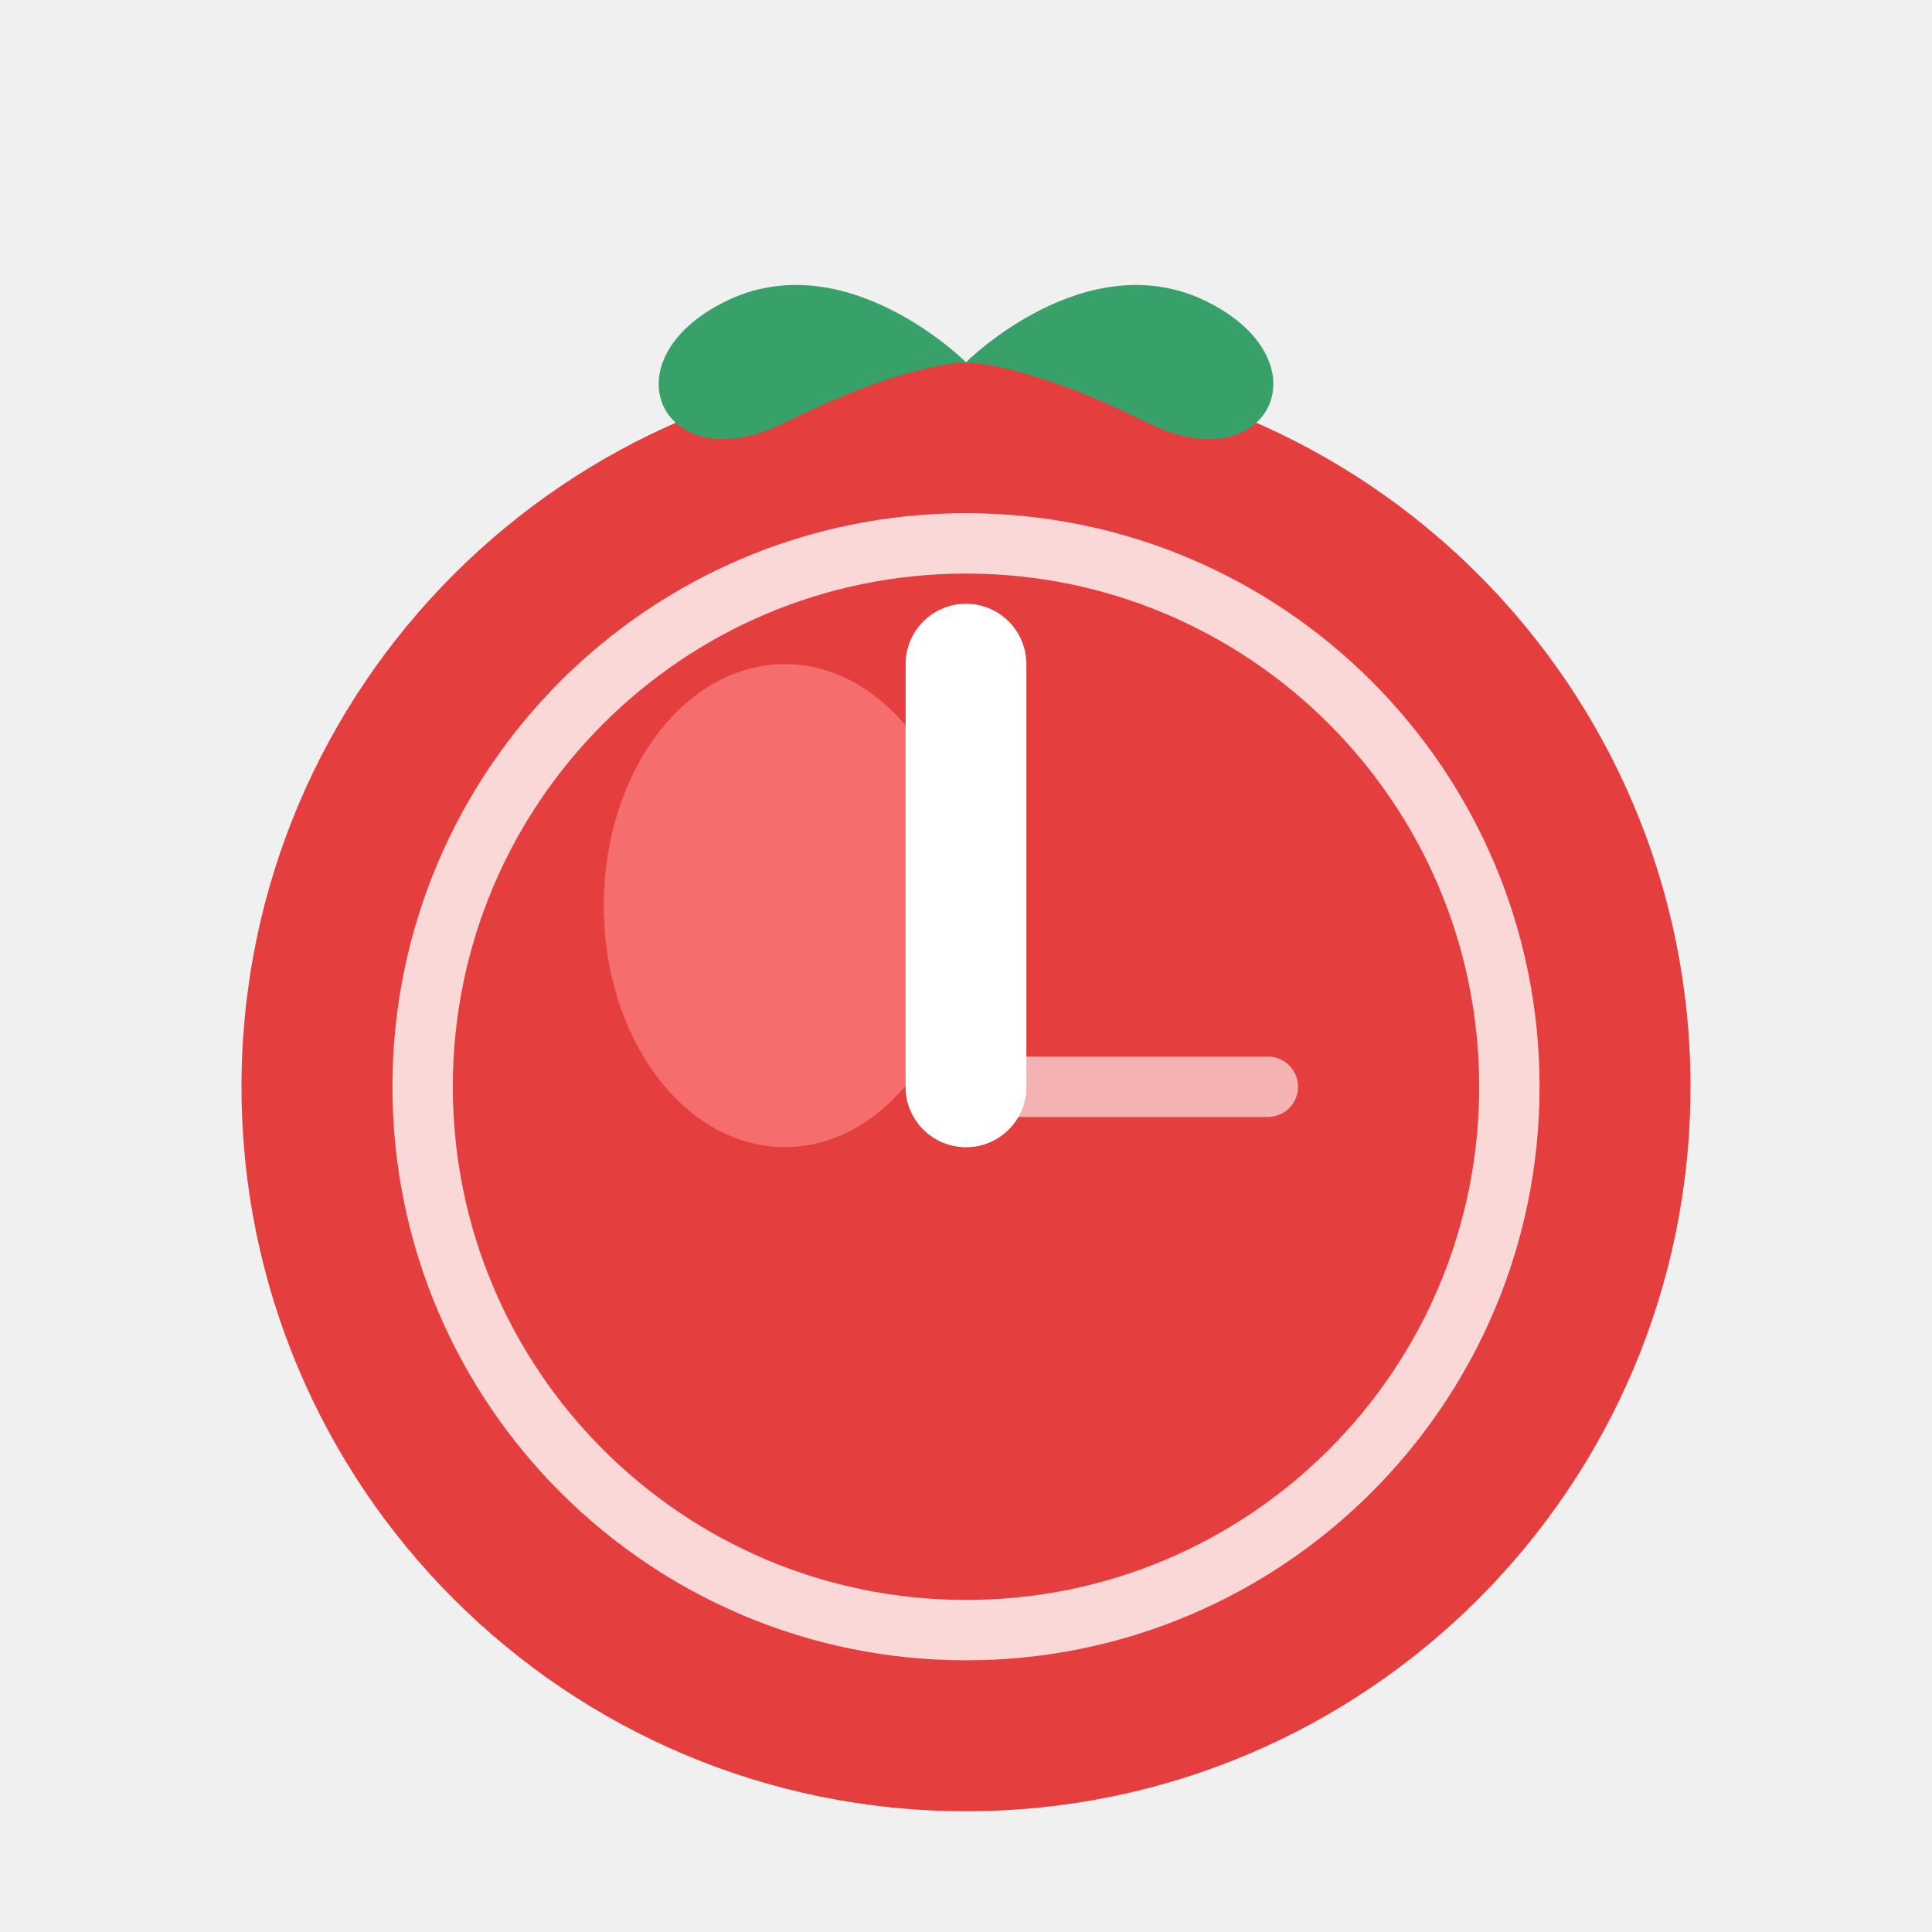
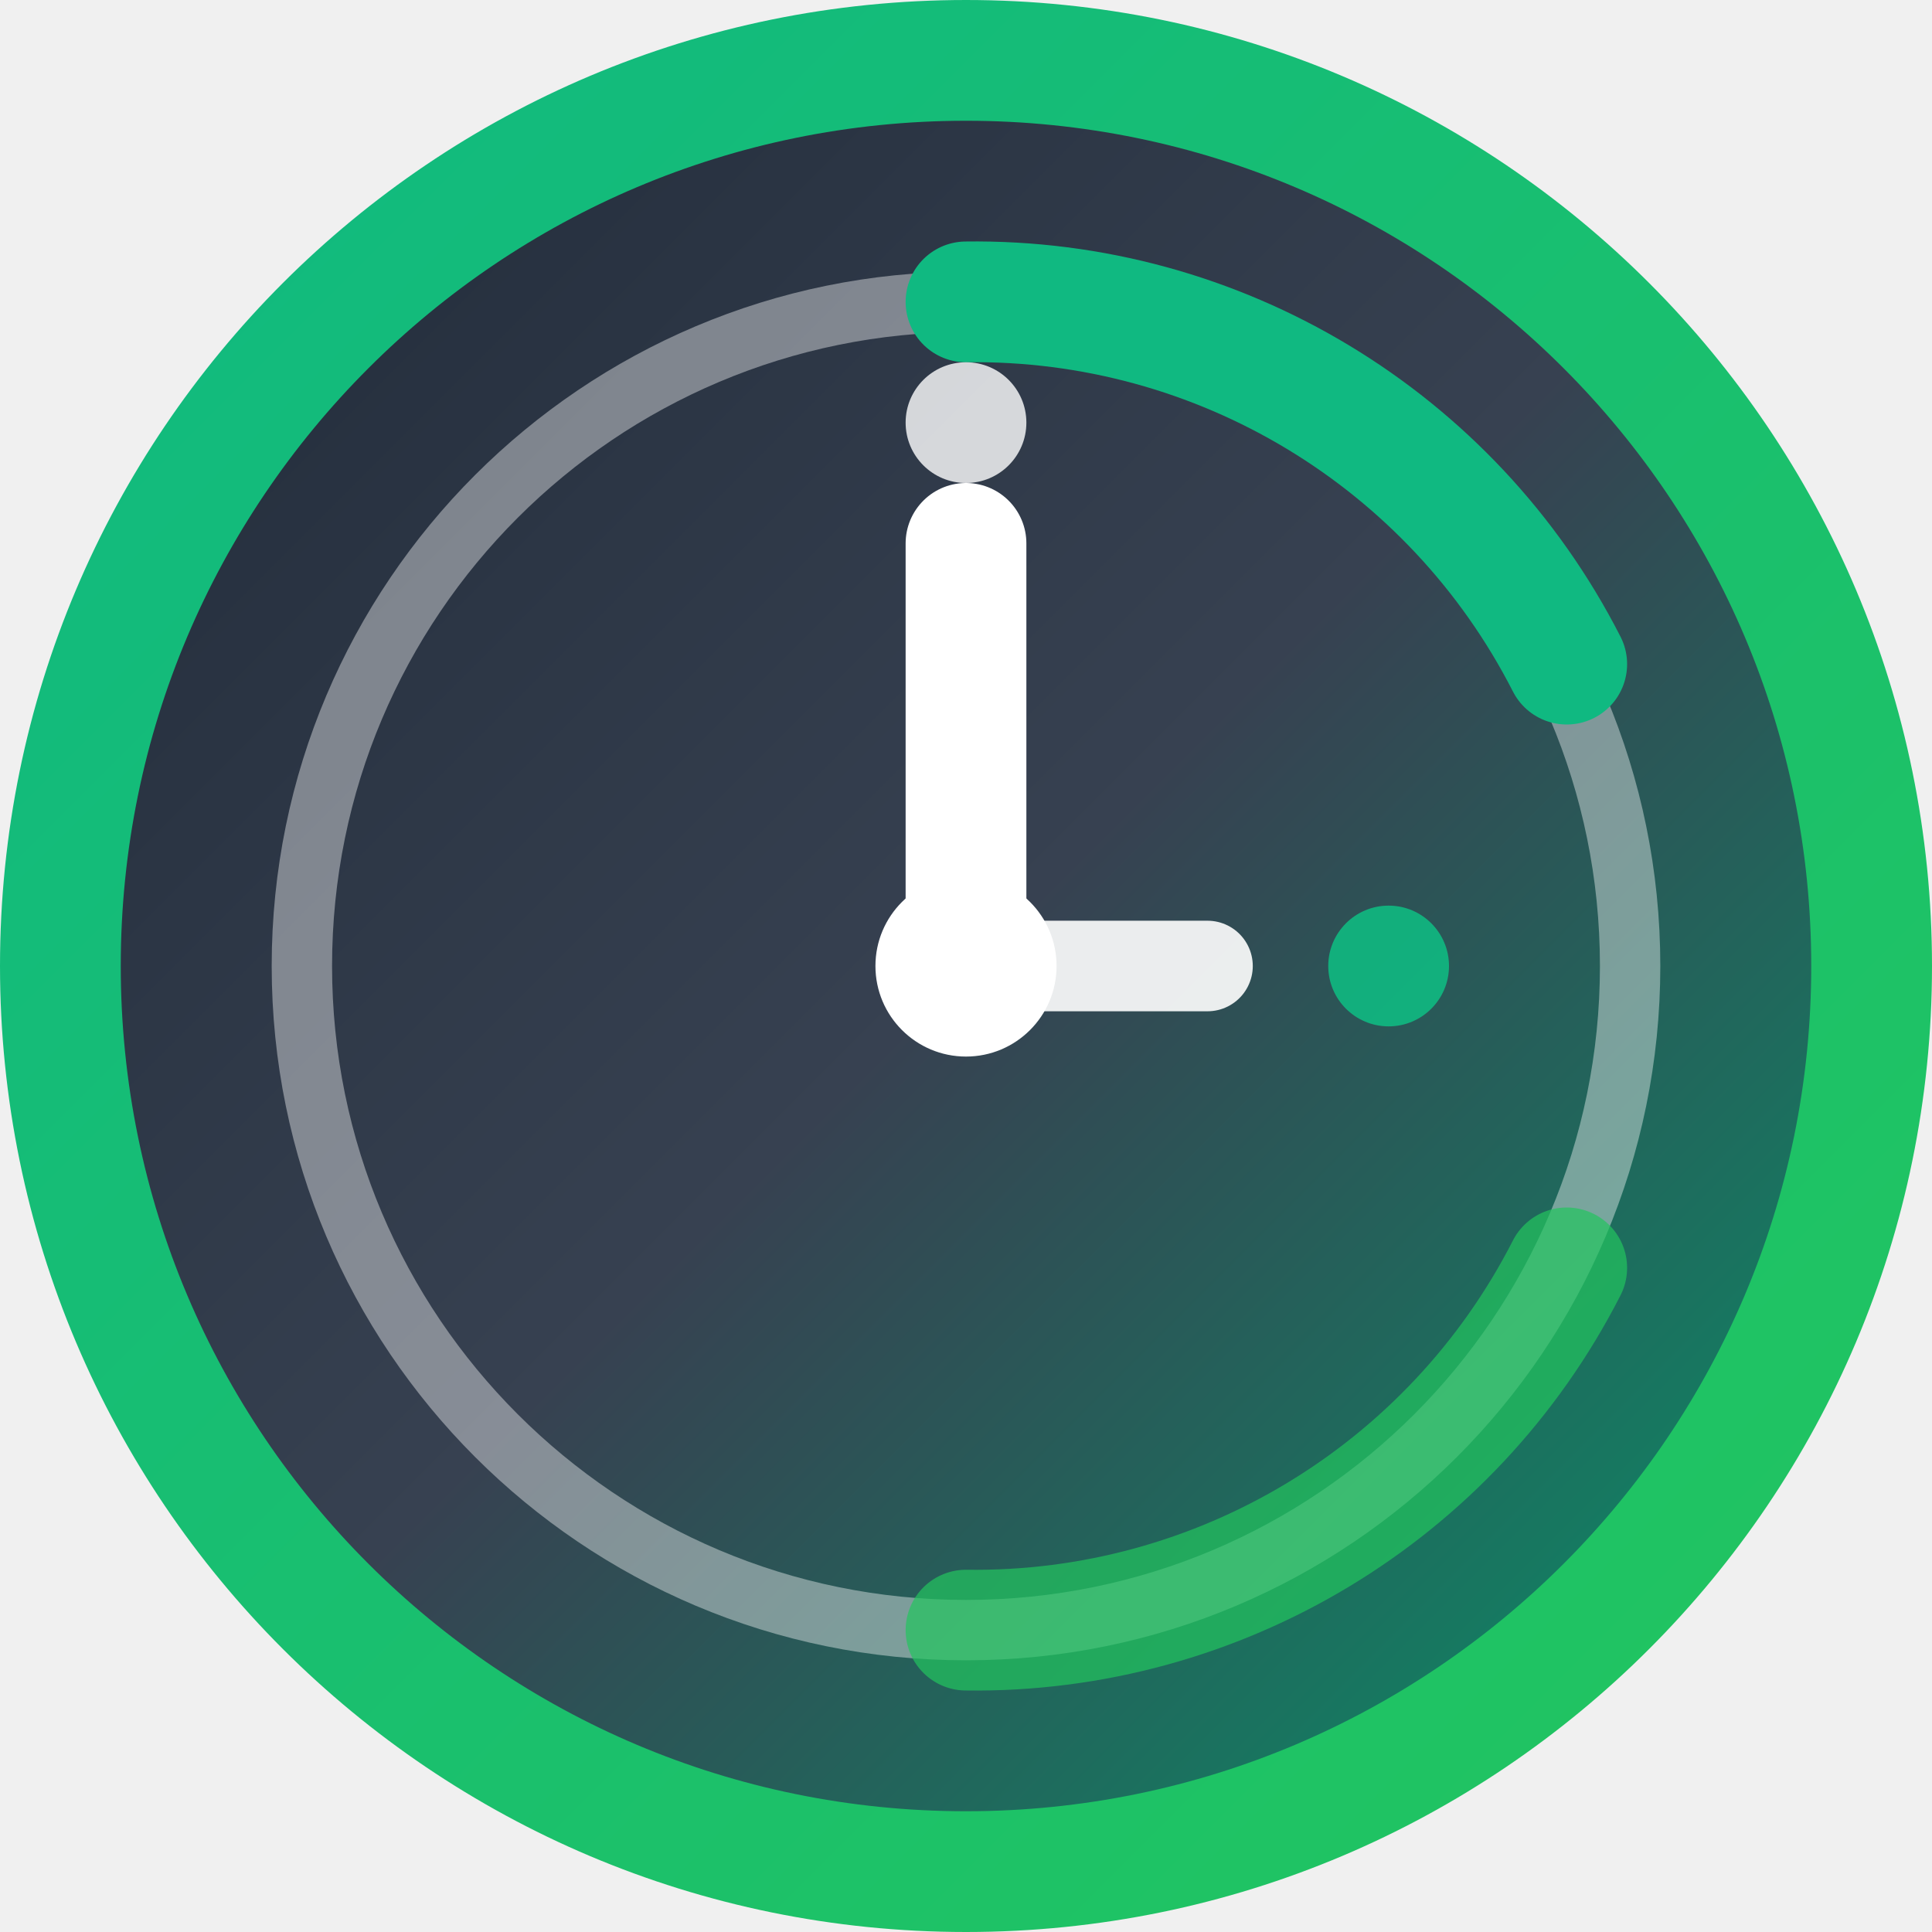
<svg xmlns="http://www.w3.org/2000/svg" width="32" height="32" viewBox="0 0 32 32" fill="none">
-   <circle cx="16" cy="18" r="12" fill="#E53E3E" />
-   <ellipse cx="13" cy="15" rx="3" ry="4" fill="#FC8181" opacity="0.7" />
-   <path d="M16 6 C16 6, 14 4, 12 5 C10 6, 11 8, 13 7 C15 6, 16 6, 16 6 Z" fill="#38A169" />
-   <path d="M16 6 C16 6, 18 4, 20 5 C22 6, 21 8, 19 7 C17 6, 16 6, 16 6 Z" fill="#38A169" />
-   <circle cx="16" cy="18" r="9" fill="none" stroke="#FFFFFF" stroke-width="1" opacity="0.8" />
-   <line x1="16" y1="18" x2="16" y2="11" stroke="#FFFFFF" stroke-width="2" stroke-linecap="round" />
-   <line x1="16" y1="18" x2="21" y2="18" stroke="#FFFFFF" stroke-width="1" stroke-linecap="round" opacity="0.6" />
-   <circle cx="16" cy="18" r="1" fill="#FFFFFF" />
+   <circle cx="16" cy="16" r="15" fill="url(#bgGradient)" stroke="url(#strokeGradient)" stroke-width="2" />
+   <circle cx="16" cy="16" r="11" fill="none" stroke="rgba(255, 255, 255, 0.4)" stroke-width="1" />
+   <path d="M 16 5 A 11 11 0 0 1 25.95 11" stroke="#10b981" stroke-width="2" stroke-linecap="round" fill="none" />
+   <path d="M 25.95 21 A 11 11 0 0 1 16 27" stroke="#22c55e" stroke-width="2" stroke-linecap="round" fill="none" opacity="0.7" />
+   <line x1="16" y1="16" x2="16" y2="9" stroke="white" stroke-width="2" stroke-linecap="round" />
+   <line x1="16" y1="16" x2="20" y2="16" stroke="white" stroke-width="1.5" stroke-linecap="round" opacity="0.9" />
+   <circle cx="16" cy="16" r="1.5" fill="white" />
+   <circle cx="16" cy="7" r="1" fill="white" opacity="0.8" />
+   <circle cx="23" cy="16" r="1" fill="#10b981" opacity="0.9" />
+   <defs>
+     <linearGradient id="bgGradient" x1="0%" y1="0%" x2="100%" y2="100%">
+       <stop offset="0%" style="stop-color:#1f2937;stop-opacity:1" />
+       <stop offset="50%" style="stop-color:#374151;stop-opacity:1" />
+       <stop offset="100%" style="stop-color:#059669;stop-opacity:1" />
+     </linearGradient>
+     <linearGradient id="strokeGradient" x1="0%" y1="0%" x2="100%" y2="100%">
+       <stop offset="0%" style="stop-color:#10b981;stop-opacity:1" />
+       <stop offset="100%" style="stop-color:#22c55e;stop-opacity:1" />
+     </linearGradient>
+   </defs>
</svg>
